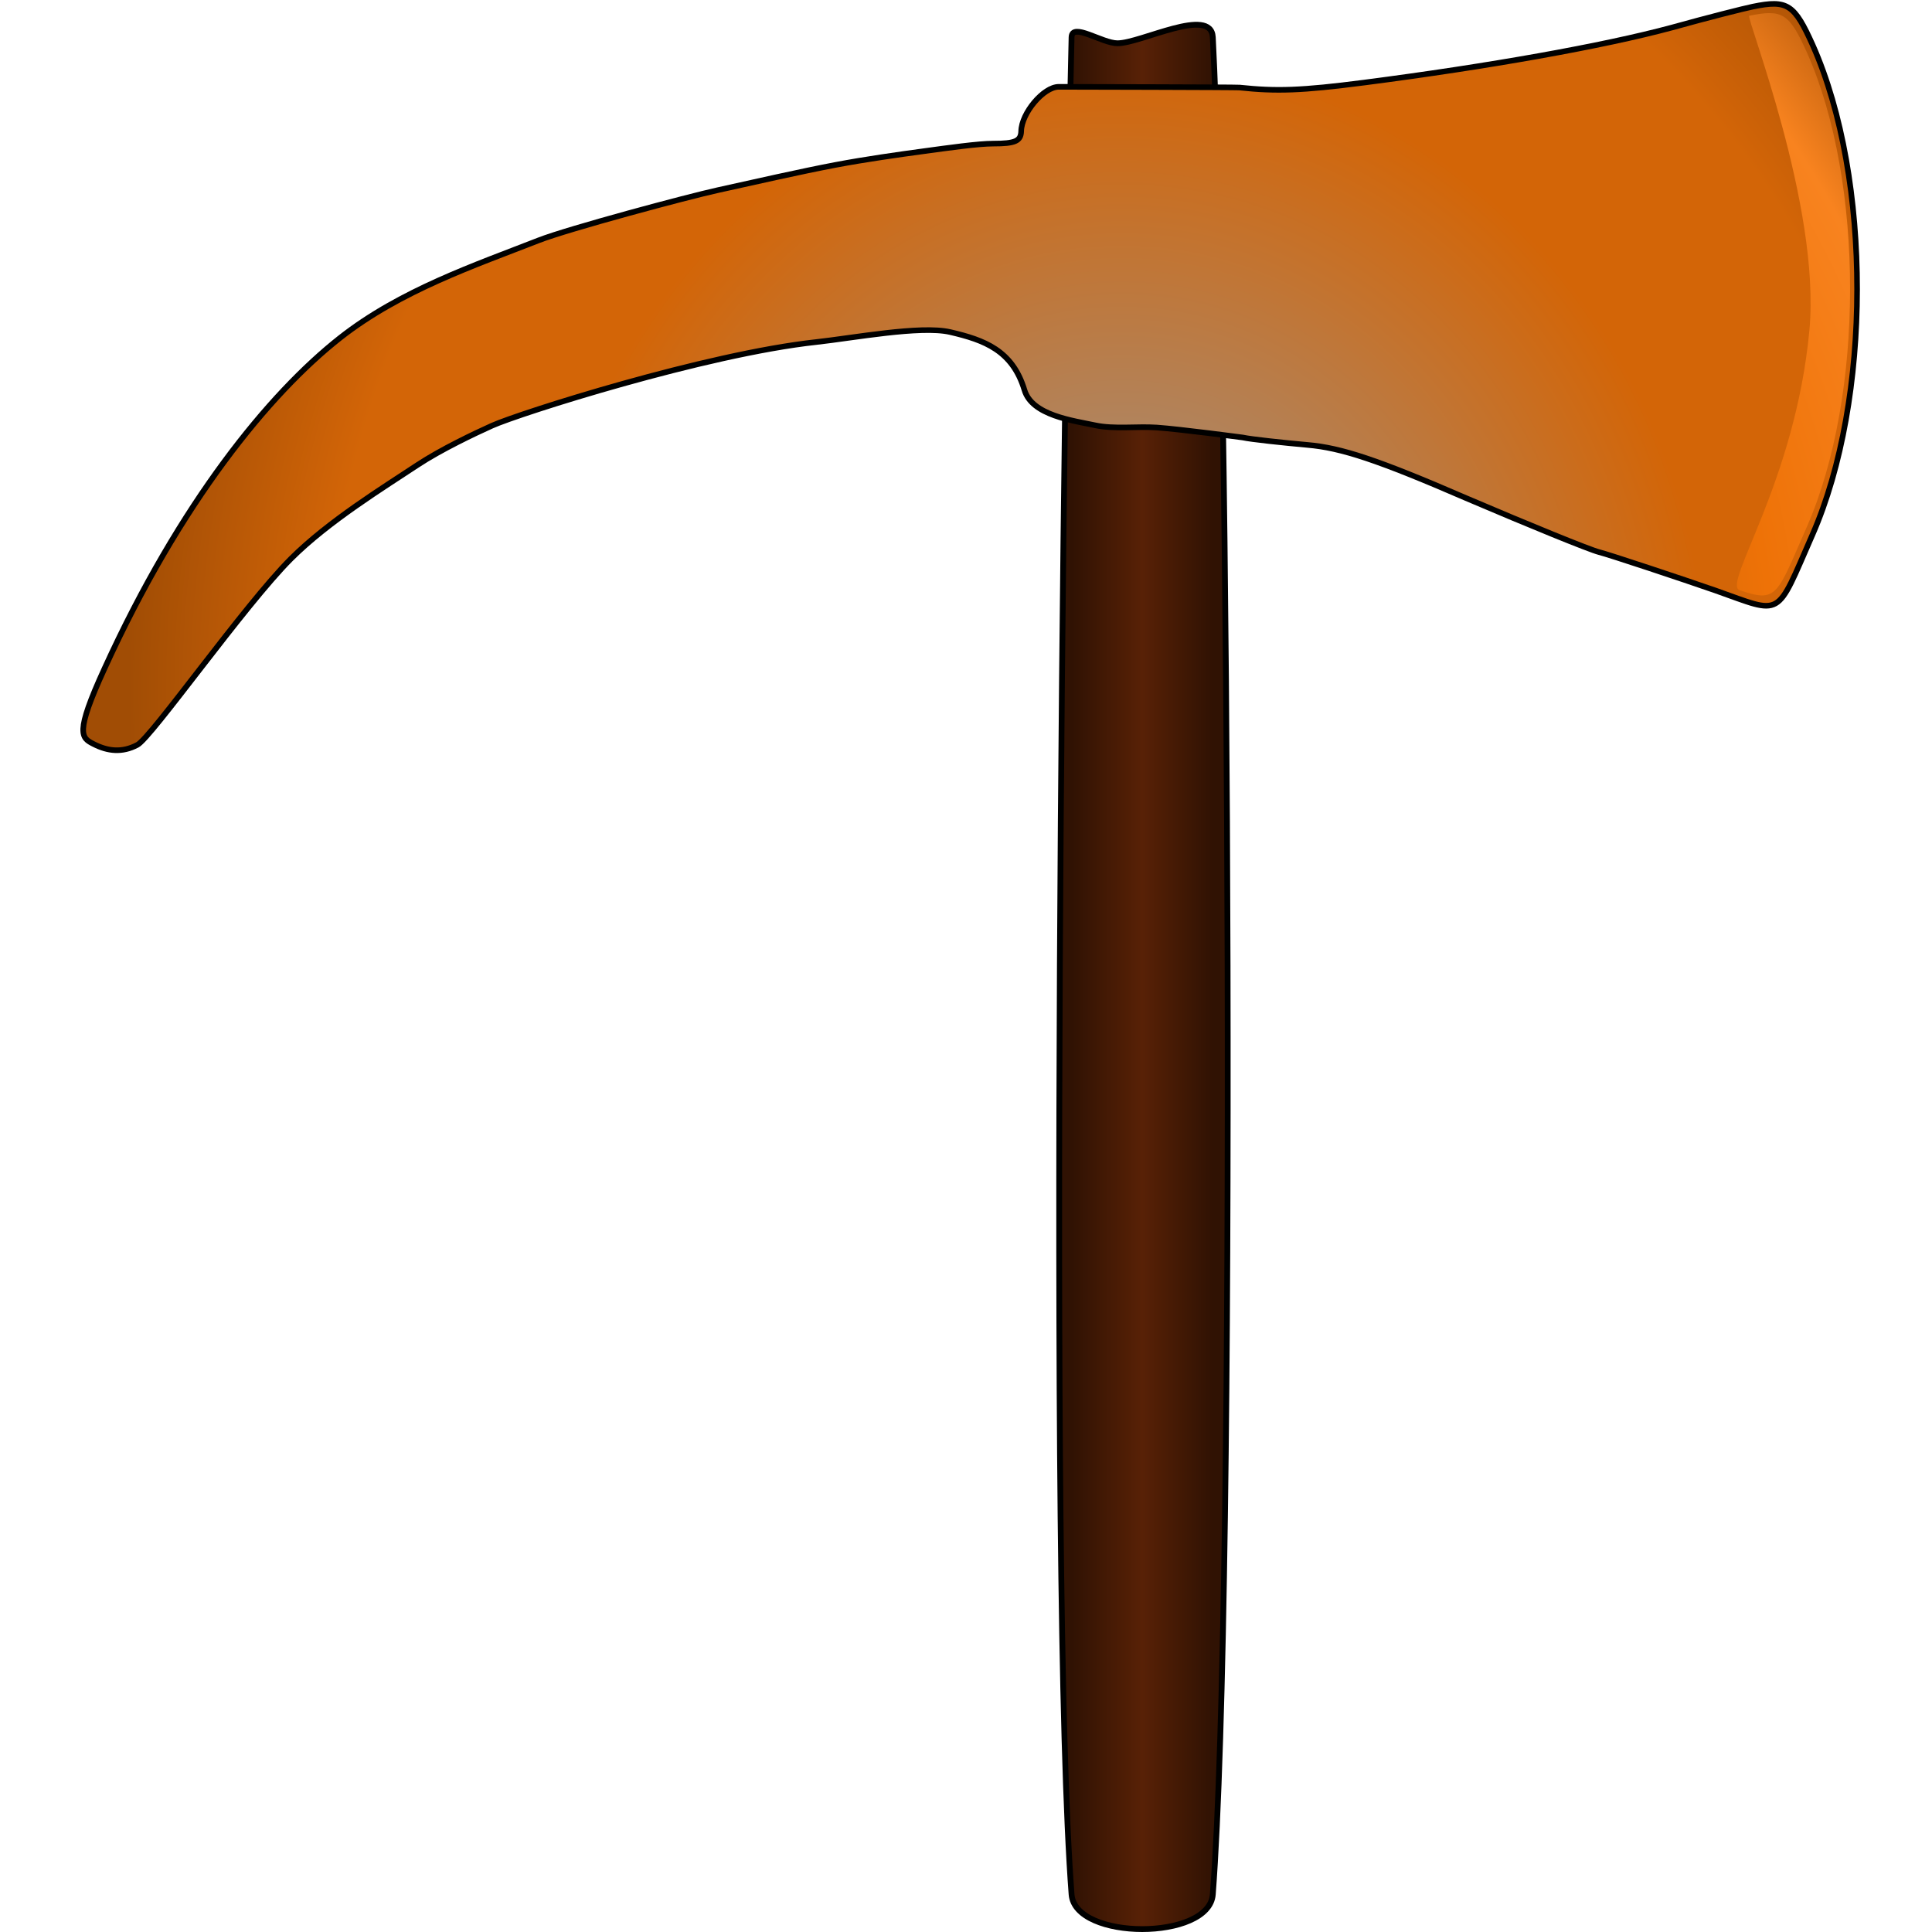
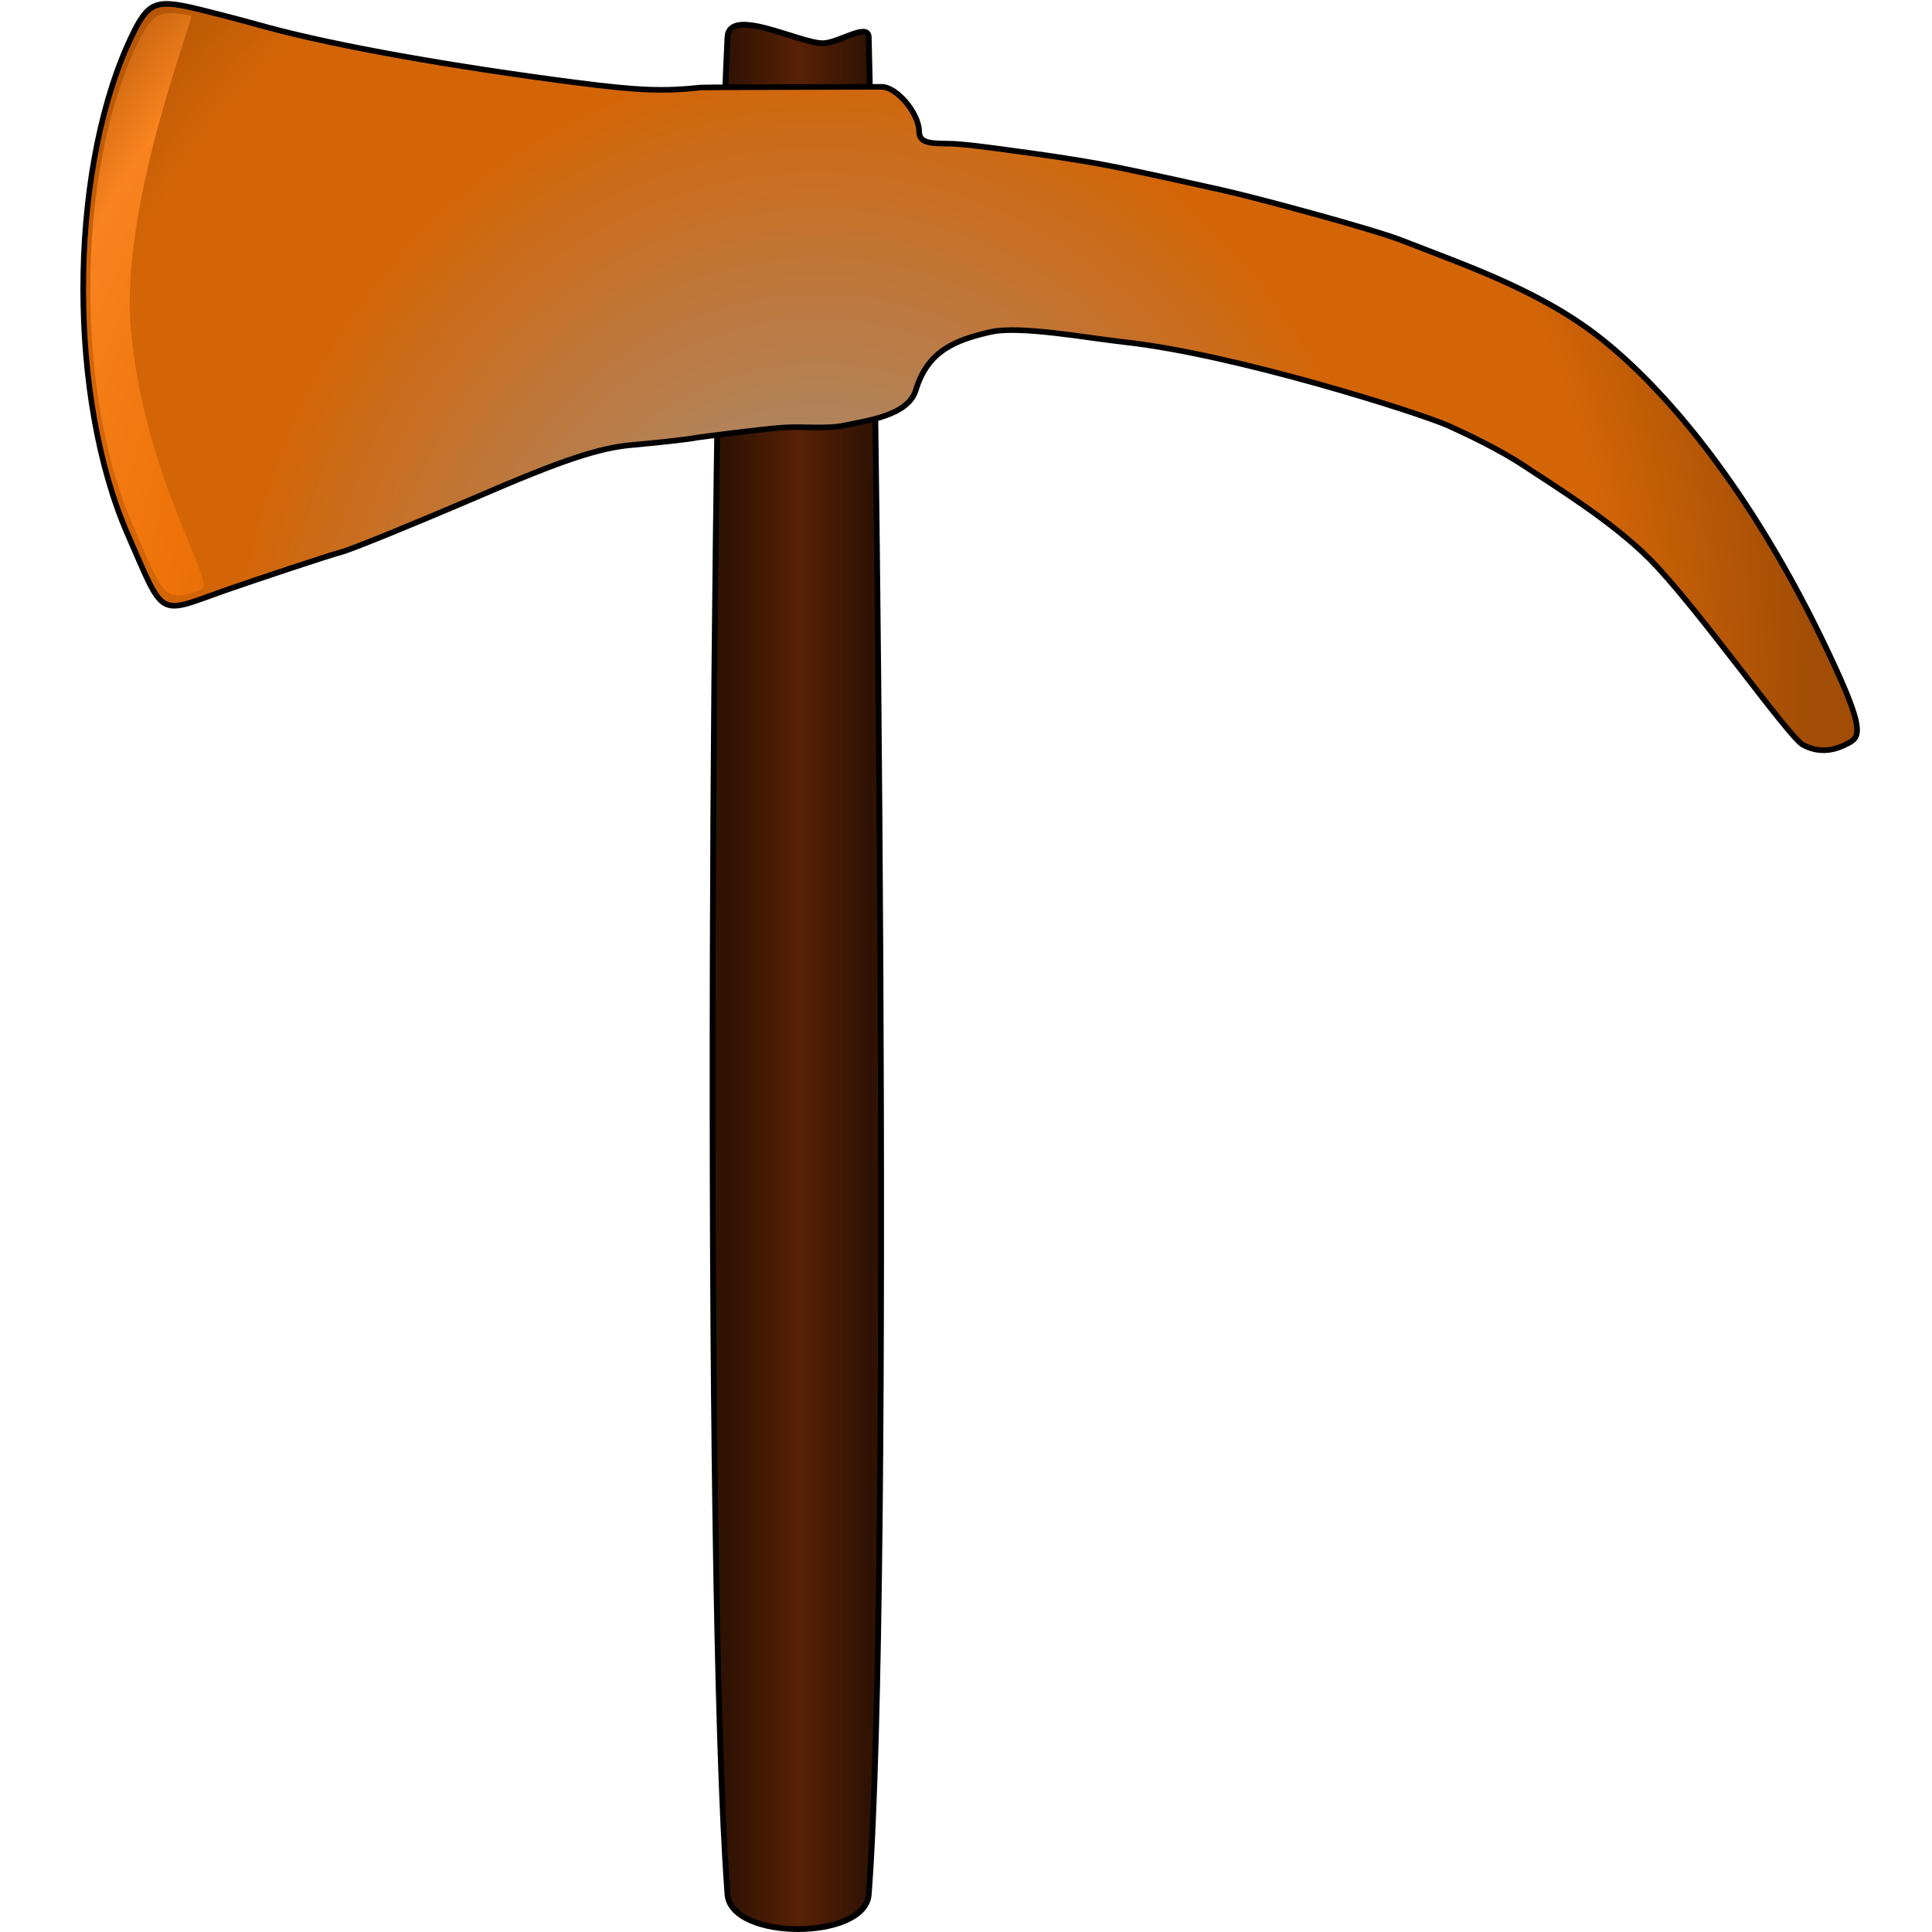
<svg xmlns="http://www.w3.org/2000/svg" width="100px" height="100px" viewBox="0 0 100 100" version="1.1" xml:space="preserve" style="fill-rule:evenodd;clip-rule:evenodd;stroke-linecap:round;stroke-linejoin:round;stroke-miterlimit:1.5;">
  <g>
-     <path d="M62.775,1.927c-0.084,-1.62 -3.715,0.313 -4.934,0.313c-0.799,0 -2.357,-1.1 -2.377,-0.313c-0.396,15.969 -1.218,80.107 0,96.129c0.182,2.392 7.129,2.392 7.311,0c1.218,-16.022 0.822,-80.16 0,-96.129l0,0Z" style="fill:url(#_Linear1);stroke:#000;stroke-width:0.3px;" />
-     <path d="M90.73,0.342c-0.453,0.092 -2.348,0.57 -4.193,1.084c-3.537,0.956 -9.522,2.021 -15.927,2.848c-3.269,0.423 -4.543,0.459 -6.455,0.257c-0.133,-0.018 -8.817,-0.037 -9.355,-0.037c-0.787,0 -1.927,1.36 -1.944,2.297c-0.017,0.514 -0.318,0.642 -1.442,0.642c-0.788,0 -2.372,0.226 -3.553,0.386c-1.362,0.184 -3.081,0.427 -4.611,0.716c-1.783,0.337 -4.275,0.906 -6.086,1.305c-1.595,0.35 -7.753,2.002 -9.285,2.601c-3.26,1.276 -7.157,2.59 -10.283,5.052c-3.662,2.884 -8.263,8.512 -12.186,17.109c-1.56,3.399 -1.191,3.589 -0.563,3.91c0.733,0.376 1.478,0.459 2.262,0.043c0.734,-0.389 5.536,-7.221 7.952,-9.636c1.947,-1.945 4.816,-3.703 6.548,-4.852c1.222,-0.807 2.977,-1.638 3.855,-2.033c1.43,-0.642 11.046,-3.708 16.796,-4.331c1.862,-0.203 5.39,-0.867 6.912,-0.517c1.794,0.413 3.232,0.957 3.852,2.996c0.385,1.323 2.511,1.586 3.668,1.833c0.969,0.207 2.173,0.046 3.172,0.113c1.244,0.087 4.462,0.517 4.462,0.517c0.402,0.091 2.11,0.273 3.351,0.384c1.743,0.148 3.638,0.772 8.215,2.756c3.268,1.396 6.371,2.663 6.874,2.792c0.519,0.128 4.325,1.395 6.019,1.984c3.536,1.249 3.101,1.506 5.028,-2.885c3.069,-6.999 3.086,-18.406 0.018,-25.33c-0.955,-2.132 -1.307,-2.371 -3.101,-2.004l0,0Z" style="fill:url(#_Radial2);stroke:#000;stroke-width:0.29px;stroke-linecap:butt;stroke-miterlimit:1.414;" />
-     <path d="M90.541,0.816c-0.198,0.038 3.711,9.832 3.114,16.268c-0.728,7.854 -4.518,13.149 -3.617,13.461c0.202,0.071 -0.238,-0.083 0,0c1.967,0.678 1.922,0.28 3.487,-3.284c2.968,-6.772 2.985,-17.808 0.017,-24.509c-0.925,-2.06 -1.266,-2.292 -3.001,-1.936l0,0Z" style="fill:url(#_Radial3);" />
+     <path d="M37.655,1.927c0.084,-1.62 3.715,0.313 4.934,0.313c0.799,0 2.357,-1.1 2.377,-0.313c0.396,15.969 1.218,80.107 0,96.129c-0.182,2.392 -7.129,2.392 -7.311,0c-1.218,-16.022 -0.822,-80.16 0,-96.129l0,0Z" style="fill:url(#_Linear1);stroke:#000;stroke-width:0.3px;" />
+     <path d="M9.7,0.342c0.453,0.092 2.348,0.57 4.193,1.084c3.537,0.956 9.522,2.021 15.927,2.848c3.269,0.423 4.543,0.459 6.455,0.257c0.133,-0.018 8.817,-0.037 9.355,-0.037c0.787,0 1.927,1.36 1.944,2.297c0.017,0.514 0.318,0.642 1.442,0.642c0.788,0 2.372,0.226 3.553,0.386c1.362,0.184 3.081,0.427 4.611,0.716c1.783,0.337 4.275,0.906 6.086,1.305c1.595,0.35 7.753,2.002 9.285,2.601c3.26,1.276 7.157,2.59 10.283,5.052c3.662,2.884 8.263,8.512 12.186,17.109c1.56,3.399 1.191,3.589 0.563,3.91c-0.733,0.376 -1.478,0.459 -2.262,0.043c-0.734,-0.389 -5.536,-7.221 -7.952,-9.636c-1.947,-1.945 -4.816,-3.703 -6.548,-4.852c-1.222,-0.807 -2.977,-1.638 -3.855,-2.033c-1.43,-0.642 -11.046,-3.708 -16.796,-4.331c-1.862,-0.203 -5.39,-0.867 -6.912,-0.517c-1.794,0.413 -3.232,0.957 -3.852,2.996c-0.385,1.323 -2.511,1.586 -3.668,1.833c-0.969,0.207 -2.173,0.046 -3.172,0.113c-1.244,0.087 -4.462,0.517 -4.462,0.517c-0.402,0.091 -2.11,0.273 -3.351,0.384c-1.743,0.148 -3.638,0.772 -8.215,2.756c-3.268,1.396 -6.371,2.663 -6.874,2.792c-0.519,0.128 -4.325,1.395 -6.019,1.984c-3.536,1.249 -3.101,1.506 -5.028,-2.885c-3.069,-6.999 -3.086,-18.406 -0.018,-25.33c0.955,-2.132 1.307,-2.371 3.101,-2.004l0,0Z" style="fill:url(#_Radial2);stroke:#000;stroke-width:0.29px;stroke-linecap:butt;stroke-miterlimit:1.414;" />
+     <path d="M9.889,0.816c0.198,0.038 -3.711,9.832 -3.114,16.268c0.728,7.854 4.518,13.149 3.617,13.461c-0.202,0.071 0.238,-0.083 0,0c-1.967,0.678 -1.922,0.28 -3.487,-3.284c-2.968,-6.772 -2.985,-17.808 -0.017,-24.509c0.925,-2.06 1.266,-2.292 3.001,-1.936l0,0Z" style="fill:url(#_Radial3);" />
  </g>
  <defs>
-     <linearGradient id="_Linear1" x1="0" y1="0" x2="1" y2="0" gradientUnits="userSpaceOnUse" gradientTransform="matrix(7.3104,0,0,7.3104,55.4643,49.9914)">
+     <linearGradient id="_Linear1" x1="0" y1="0" x2="1" y2="0" gradientUnits="userSpaceOnUse" gradientTransform="matrix(-7.3104,0,0,7.3104,44.9655,49.9914)">
      <stop offset="0" style="stop-color:#301203;stop-opacity:1" />
      <stop offset="0.5" style="stop-color:#582106;stop-opacity:1" />
      <stop offset="1" style="stop-color:#301203;stop-opacity:1" />
    </linearGradient>
-     <radialGradient id="_Radial2" cx="0" cy="0" r="1" gradientUnits="userSpaceOnUse" gradientTransform="matrix(-0.305187,-55.9107,51.3713,-0.321168,58.1494,35.8064)">
+     <radialGradient id="_Radial2" cx="0" cy="0" r="1" gradientUnits="userSpaceOnUse" gradientTransform="matrix(0.305187,-55.9107,-51.3713,-0.321168,42.2804,35.8064)">
      <stop offset="0" style="stop-color:#999;stop-opacity:1" />
      <stop offset="0.59" style="stop-color:#d36507;stop-opacity:1" />
      <stop offset="0.8" style="stop-color:#d36507;stop-opacity:1" />
      <stop offset="1" style="stop-color:#a14d05;stop-opacity:1" />
    </radialGradient>
-     <radialGradient id="_Radial3" cx="0" cy="0" r="1" gradientUnits="userSpaceOnUse" gradientTransform="matrix(-0.295288,-54.0923,49.7006,-0.310773,59.0204,35.1259)">
+     <radialGradient id="_Radial3" cx="0" cy="0" r="1" gradientUnits="userSpaceOnUse" gradientTransform="matrix(0.295288,-54.0923,-49.7006,-0.310773,41.4094,35.1259)">
      <stop offset="0" style="stop-color:#753804;stop-opacity:1" />
      <stop offset="0.66" style="stop-color:#ee7207;stop-opacity:1" />
      <stop offset="0.85" style="stop-color:#f8831f;stop-opacity:1" />
      <stop offset="1" style="stop-color:#a14d05;stop-opacity:1" />
    </radialGradient>
  </defs>
</svg>
